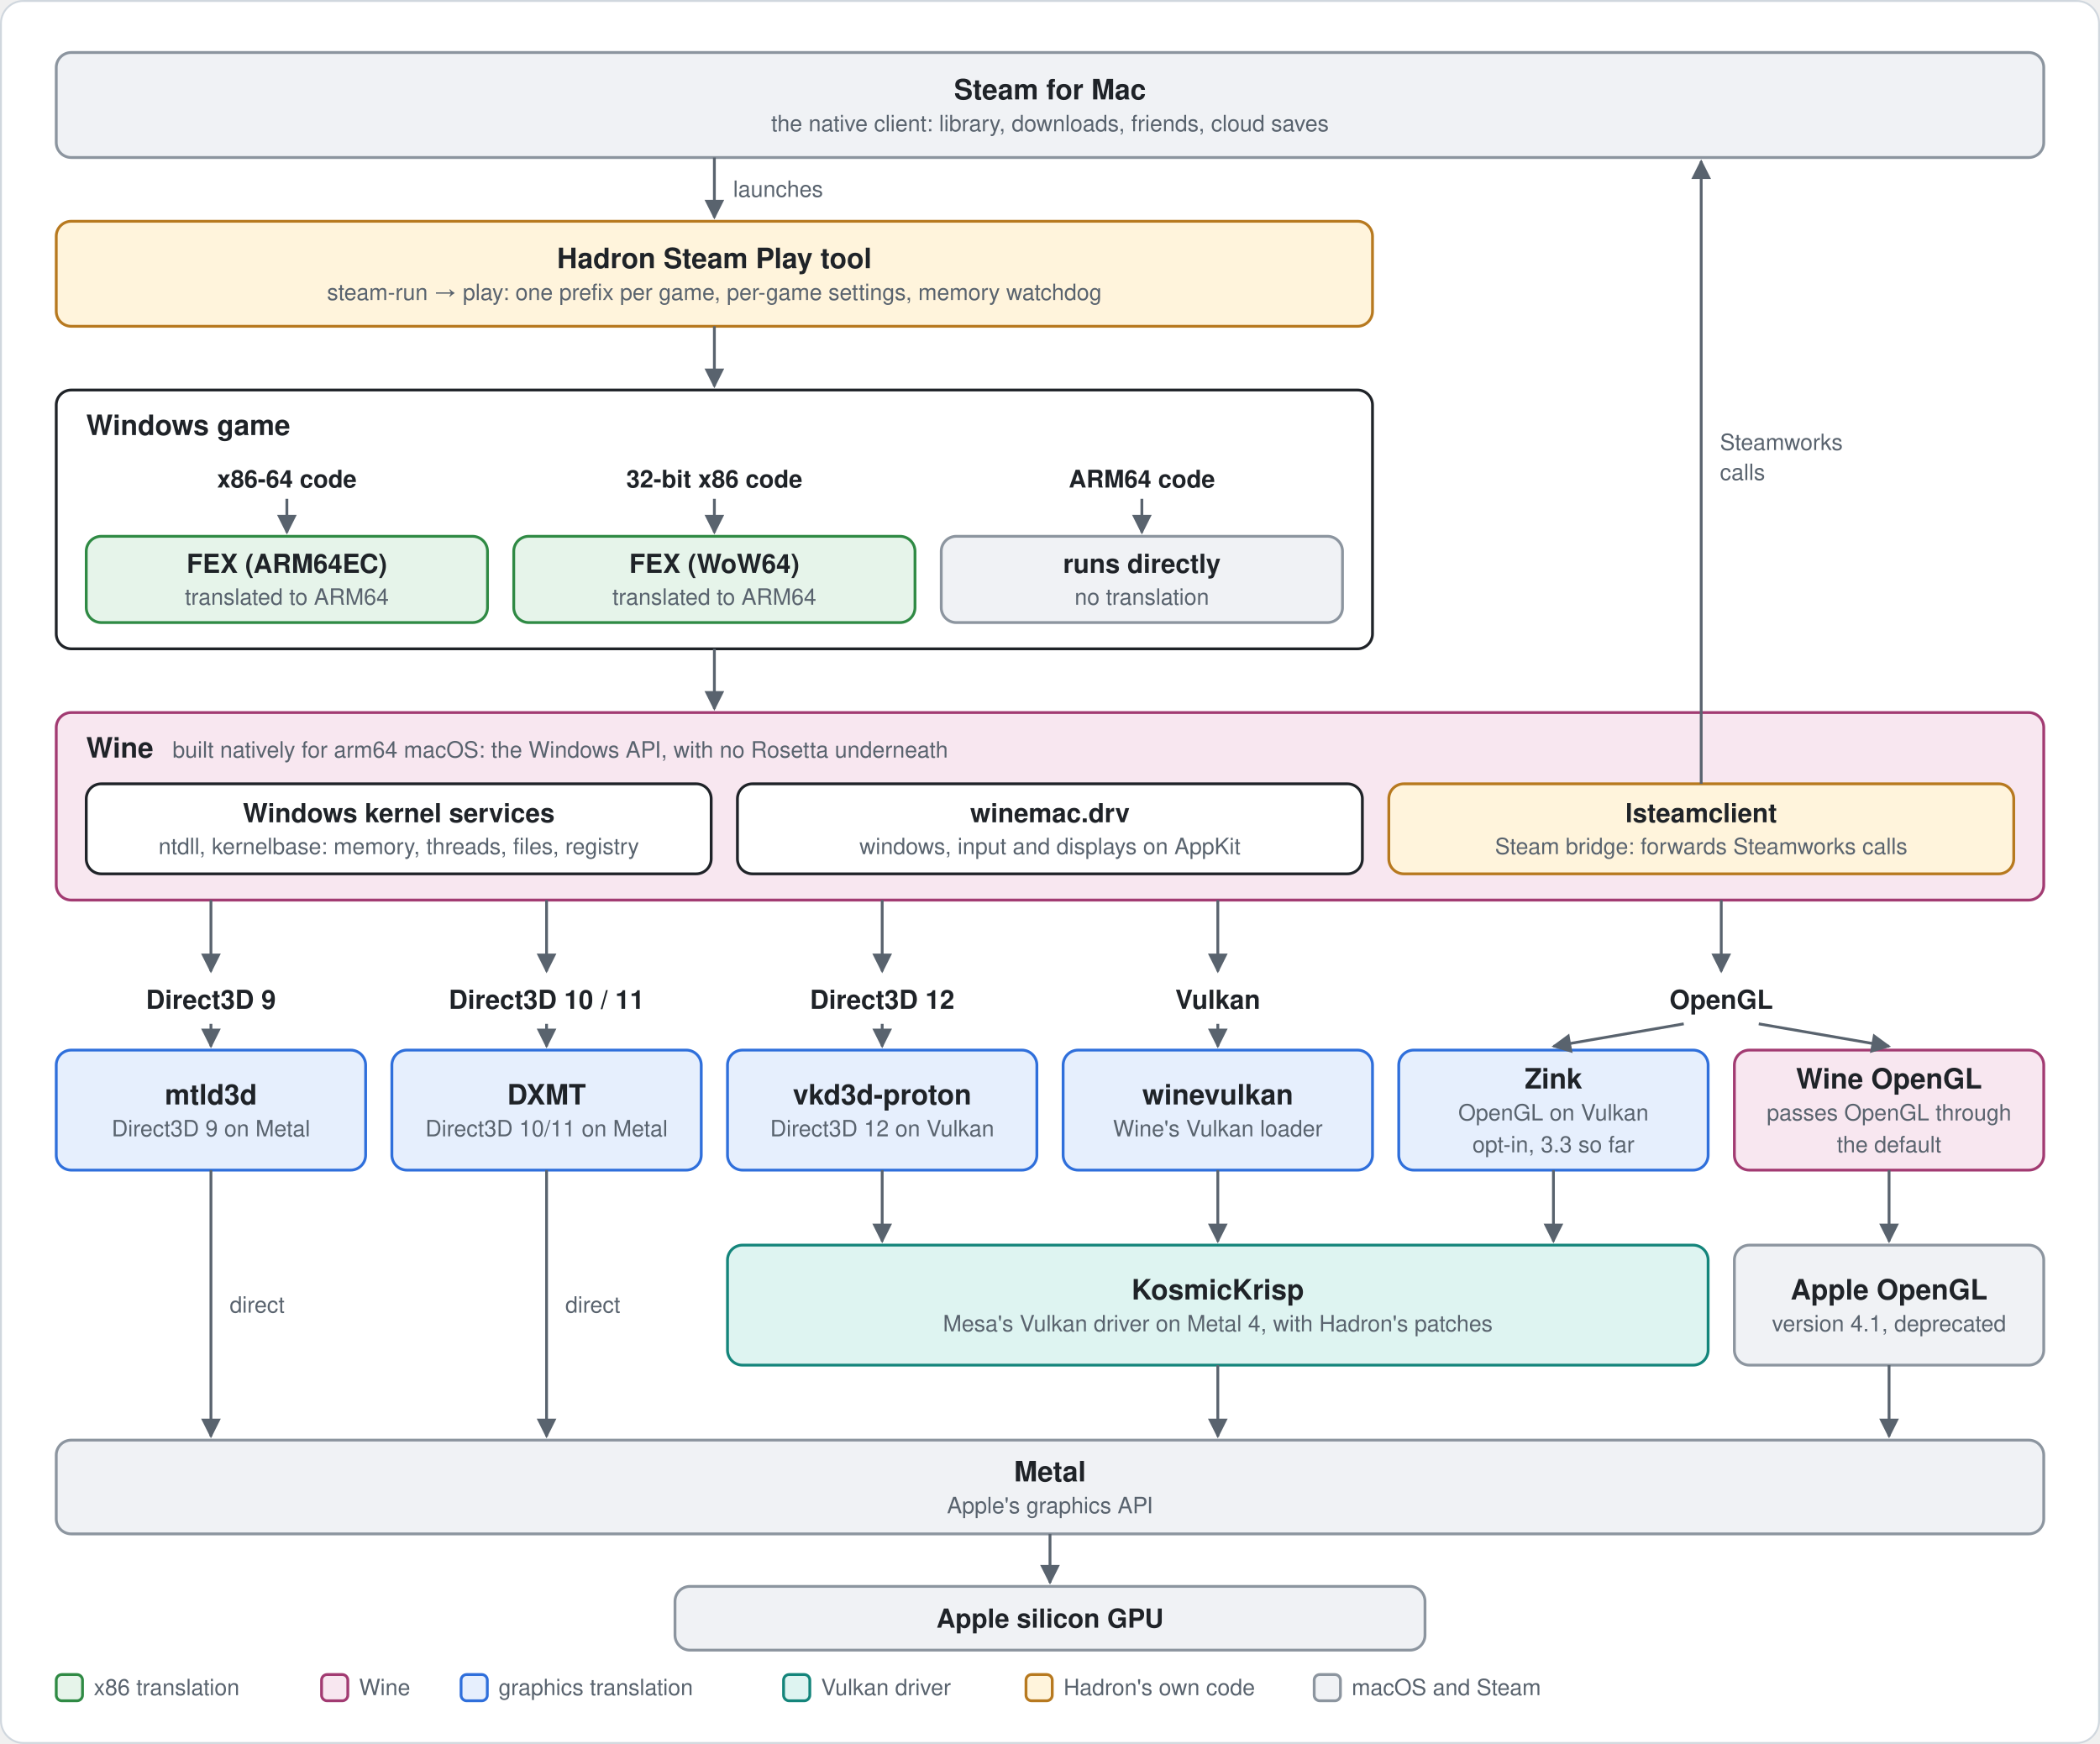
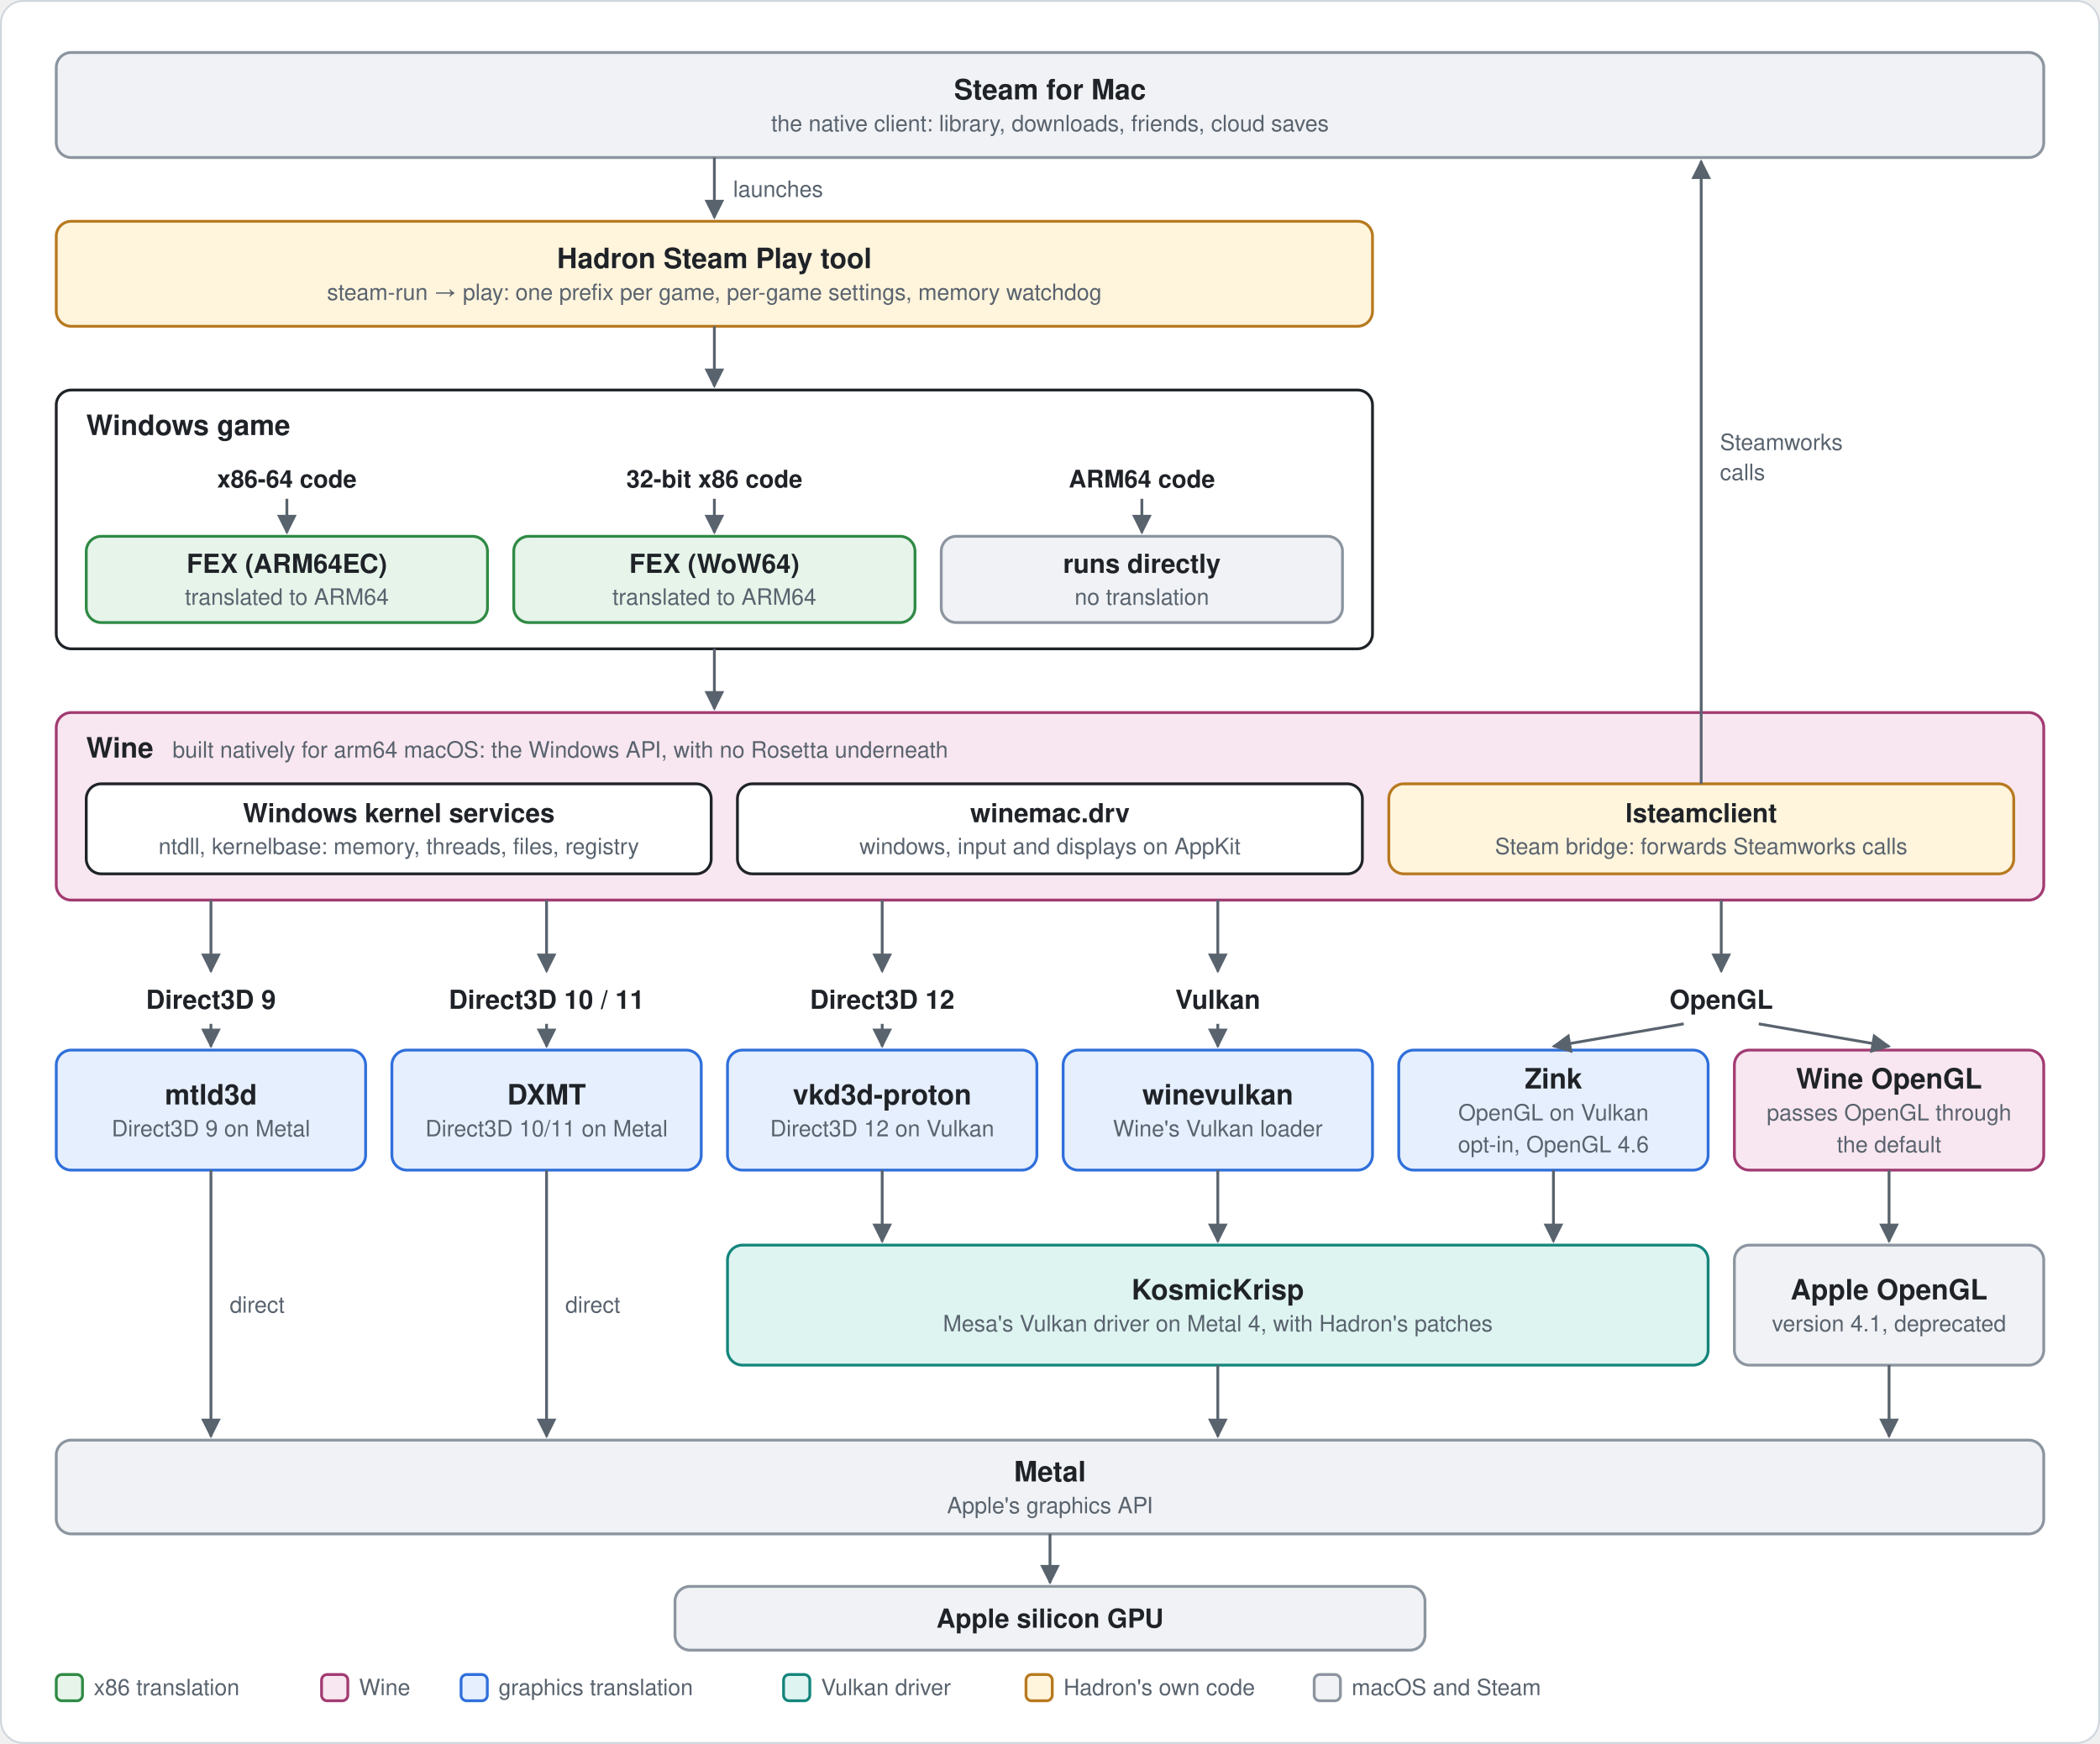
<svg xmlns="http://www.w3.org/2000/svg" viewBox="0 0 1120 930" width="1120" height="930" font-family="-apple-system, BlinkMacSystemFont, 'Segoe UI', Helvetica, Arial, sans-serif" role="img" aria-label="Hadron architecture">
  <defs>
    <marker id="a" viewBox="0 0 10 10" refX="9" refY="5" markerWidth="7" markerHeight="7" orient="auto-start-reverse">
      <path d="M0,0 L10,5 L0,10 z" fill="#59636e" />
    </marker>
  </defs>
  <rect x="0.5" y="0.5" width="1119" height="929" rx="12" fill="#ffffff" stroke="#d0d7de" />
  <rect x="30.0" y="28" width="1060.0" height="56" rx="8" fill="#f0f2f5" stroke="#8c959f" stroke-width="1.5" />
  <text x="560.0" y="53.0" font-size="15" font-weight="600" fill="#1f2328" text-anchor="middle">Steam for Mac</text>
  <text x="560.0" y="70.0" font-size="12" font-weight="400" fill="#59636e" text-anchor="middle">the native client: library, downloads, friends, cloud saves</text>
  <rect x="30.0" y="118" width="702.0" height="56" rx="8" fill="#fff4dc" stroke="#b7791f" stroke-width="1.5" />
  <text x="381.0" y="143.0" font-size="15" font-weight="600" fill="#1f2328" text-anchor="middle">Hadron Steam Play tool</text>
  <text x="381.0" y="160.0" font-size="12" font-weight="400" fill="#59636e" text-anchor="middle">steam-run → play: one prefix per game, per-game settings, memory watchdog</text>
  <line x1="381.0" y1="84" x2="381.0" y2="116" stroke="#59636e" stroke-width="1.5" marker-end="url(#a)" />
  <text x="391.0" y="105.0" font-size="12" font-weight="400" fill="#59636e" text-anchor="start">launches</text>
  <rect x="30.0" y="208" width="702.0" height="138" rx="8" fill="#ffffff" stroke="#1f2328" stroke-width="1.5" />
  <text x="46.0" y="232.0" font-size="15" font-weight="600" fill="#1f2328" text-anchor="start">Windows game</text>
  <line x1="381.0" y1="174" x2="381.0" y2="206" stroke="#59636e" stroke-width="1.5" marker-end="url(#a)" />
  <text x="153.0" y="260.0" font-size="13" font-weight="600" fill="#1f2328" text-anchor="middle">x86-64 code</text>
  <line x1="153.0" y1="266" x2="153.0" y2="284" stroke="#59636e" stroke-width="1.5" marker-end="url(#a)" />
  <rect x="46.0" y="286" width="214.0" height="46" rx="8" fill="#e6f4ea" stroke="#2f8a44" stroke-width="1.5" />
  <text x="153.0" y="305.5" font-size="14" font-weight="600" fill="#1f2328" text-anchor="middle">FEX (ARM64EC)</text>
  <text x="153.0" y="322.5" font-size="12" font-weight="400" fill="#59636e" text-anchor="middle">translated to ARM64</text>
  <text x="381.0" y="260.0" font-size="13" font-weight="600" fill="#1f2328" text-anchor="middle">32-bit x86 code</text>
  <line x1="381.0" y1="266" x2="381.0" y2="284" stroke="#59636e" stroke-width="1.5" marker-end="url(#a)" />
  <rect x="274.0" y="286" width="214.0" height="46" rx="8" fill="#e6f4ea" stroke="#2f8a44" stroke-width="1.5" />
  <text x="381.0" y="305.5" font-size="14" font-weight="600" fill="#1f2328" text-anchor="middle">FEX (WoW64)</text>
  <text x="381.0" y="322.5" font-size="12" font-weight="400" fill="#59636e" text-anchor="middle">translated to ARM64</text>
  <text x="609.0" y="260.0" font-size="13" font-weight="600" fill="#1f2328" text-anchor="middle">ARM64 code</text>
  <line x1="609.0" y1="266" x2="609.0" y2="284" stroke="#59636e" stroke-width="1.5" marker-end="url(#a)" />
  <rect x="502.0" y="286" width="214.0" height="46" rx="8" fill="#f0f2f5" stroke="#8c959f" stroke-width="1.5" />
  <text x="609.0" y="305.5" font-size="14" font-weight="600" fill="#1f2328" text-anchor="middle">runs directly</text>
  <text x="609.0" y="322.5" font-size="12" font-weight="400" fill="#59636e" text-anchor="middle">no translation</text>
  <rect x="30.0" y="380" width="1060.0" height="100" rx="8" fill="#f8e7f0" stroke="#a23b72" stroke-width="1.5" />
  <text x="46.0" y="404.0" font-size="15" font-weight="600" fill="#1f2328" text-anchor="start">Wine</text>
  <text x="92.0" y="404.0" font-size="12" font-weight="400" fill="#59636e" text-anchor="start">built natively for arm64 macOS: the Windows API, with no Rosetta underneath</text>
  <line x1="381.0" y1="346" x2="381.0" y2="378" stroke="#59636e" stroke-width="1.5" marker-end="url(#a)" />
  <rect x="46.0" y="418" width="333.3" height="48" rx="8" fill="#ffffff" stroke="#1f2328" stroke-width="1.5" />
  <text x="212.7" y="438.5" font-size="14" font-weight="600" fill="#1f2328" text-anchor="middle">Windows kernel services</text>
  <text x="212.7" y="455.5" font-size="12" font-weight="400" fill="#59636e" text-anchor="middle">ntdll, kernelbase: memory, threads, files, registry</text>
  <rect x="393.3" y="418" width="333.3" height="48" rx="8" fill="#ffffff" stroke="#1f2328" stroke-width="1.5" />
  <text x="560.0" y="438.5" font-size="14" font-weight="600" fill="#1f2328" text-anchor="middle">winemac.drv</text>
  <text x="560.0" y="455.5" font-size="12" font-weight="400" fill="#59636e" text-anchor="middle">windows, input and displays on AppKit</text>
  <rect x="740.7" y="418" width="333.3" height="48" rx="8" fill="#fff4dc" stroke="#b7791f" stroke-width="1.5" />
  <text x="907.3" y="438.5" font-size="14" font-weight="600" fill="#1f2328" text-anchor="middle">lsteamclient</text>
  <text x="907.3" y="455.5" font-size="12" font-weight="400" fill="#59636e" text-anchor="middle">Steam bridge: forwards Steamworks calls</text>
  <line x1="907.3" y1="418" x2="907.3" y2="86" stroke="#59636e" stroke-width="1.5" marker-end="url(#a)" />
  <text x="917.3" y="240.0" font-size="12" font-weight="400" fill="#59636e" text-anchor="start">Steamworks</text>
  <text x="917.3" y="256.0" font-size="12" font-weight="400" fill="#59636e" text-anchor="start">calls</text>
  <line x1="112.5" y1="480" x2="112.5" y2="518" stroke="#59636e" stroke-width="1.5" marker-end="url(#a)" />
  <text x="112.5" y="538.0" font-size="14" font-weight="600" fill="#1f2328" text-anchor="middle">Direct3D 9</text>
  <line x1="291.5" y1="480" x2="291.5" y2="518" stroke="#59636e" stroke-width="1.5" marker-end="url(#a)" />
  <text x="291.5" y="538.0" font-size="14" font-weight="600" fill="#1f2328" text-anchor="middle">Direct3D 10 / 11</text>
  <line x1="470.5" y1="480" x2="470.5" y2="518" stroke="#59636e" stroke-width="1.5" marker-end="url(#a)" />
  <text x="470.5" y="538.0" font-size="14" font-weight="600" fill="#1f2328" text-anchor="middle">Direct3D 12</text>
  <line x1="649.5" y1="480" x2="649.5" y2="518" stroke="#59636e" stroke-width="1.5" marker-end="url(#a)" />
  <text x="649.5" y="538.0" font-size="14" font-weight="600" fill="#1f2328" text-anchor="middle">Vulkan</text>
  <line x1="918.0" y1="480" x2="918.0" y2="518" stroke="#59636e" stroke-width="1.5" marker-end="url(#a)" />
  <text x="918.0" y="538.0" font-size="14" font-weight="600" fill="#1f2328" text-anchor="middle">OpenGL</text>
  <rect x="30.0" y="560" width="165.0" height="64" rx="8" fill="#e6effd" stroke="#2f6fdb" stroke-width="1.5" />
  <text x="112.5" y="589.0" font-size="15" font-weight="600" fill="#1f2328" text-anchor="middle">mtld3d</text>
  <text x="112.5" y="606.0" font-size="12" font-weight="400" fill="#59636e" text-anchor="middle">Direct3D 9 on Metal</text>
  <rect x="209.0" y="560" width="165.0" height="64" rx="8" fill="#e6effd" stroke="#2f6fdb" stroke-width="1.5" />
  <text x="291.5" y="589.0" font-size="15" font-weight="600" fill="#1f2328" text-anchor="middle">DXMT</text>
  <text x="291.5" y="606.0" font-size="12" font-weight="400" fill="#59636e" text-anchor="middle">Direct3D 10/11 on Metal</text>
  <rect x="388.0" y="560" width="165.0" height="64" rx="8" fill="#e6effd" stroke="#2f6fdb" stroke-width="1.5" />
  <text x="470.5" y="589.0" font-size="15" font-weight="600" fill="#1f2328" text-anchor="middle">vkd3d-proton</text>
  <text x="470.5" y="606.0" font-size="12" font-weight="400" fill="#59636e" text-anchor="middle">Direct3D 12 on Vulkan</text>
  <rect x="567.0" y="560" width="165.0" height="64" rx="8" fill="#e6effd" stroke="#2f6fdb" stroke-width="1.5" />
  <text x="649.5" y="589.0" font-size="15" font-weight="600" fill="#1f2328" text-anchor="middle">winevulkan</text>
  <text x="649.5" y="606.0" font-size="12" font-weight="400" fill="#59636e" text-anchor="middle">Wine's Vulkan loader</text>
  <rect x="746.0" y="560" width="165.0" height="64" rx="8" fill="#e6effd" stroke="#2f6fdb" stroke-width="1.5" />
  <text x="828.5" y="580.5" font-size="15" font-weight="600" fill="#1f2328" text-anchor="middle">Zink</text>
  <text x="828.5" y="597.5" font-size="12" font-weight="400" fill="#59636e" text-anchor="middle">OpenGL on Vulkan</text>
-   <text x="828.5" y="614.5" font-size="12" font-weight="400" fill="#59636e" text-anchor="middle">opt-in, 3.3 so far</text>
+   <text x="828.5" y="614.5" font-size="12" font-weight="400" fill="#59636e" text-anchor="middle">opt-in, OpenGL 4.6</text>
  <rect x="925.0" y="560" width="165.0" height="64" rx="8" fill="#f8e7f0" stroke="#a23b72" stroke-width="1.5" />
  <text x="1007.5" y="580.5" font-size="15" font-weight="600" fill="#1f2328" text-anchor="middle">Wine OpenGL</text>
  <text x="1007.5" y="597.5" font-size="12" font-weight="400" fill="#59636e" text-anchor="middle">passes OpenGL through</text>
  <text x="1007.5" y="614.5" font-size="12" font-weight="400" fill="#59636e" text-anchor="middle">the default</text>
  <line x1="112.5" y1="546" x2="112.5" y2="558" stroke="#59636e" stroke-width="1.5" marker-end="url(#a)" />
  <line x1="291.5" y1="546" x2="291.5" y2="558" stroke="#59636e" stroke-width="1.5" marker-end="url(#a)" />
  <line x1="470.5" y1="546" x2="470.5" y2="558" stroke="#59636e" stroke-width="1.5" marker-end="url(#a)" />
  <line x1="649.5" y1="546" x2="649.5" y2="558" stroke="#59636e" stroke-width="1.5" marker-end="url(#a)" />
  <path d="M898.0,546 L828.5,558" fill="none" stroke="#59636e" stroke-width="1.5" marker-end="url(#a)" />
  <path d="M938.0,546 L1007.5,558" fill="none" stroke="#59636e" stroke-width="1.5" marker-end="url(#a)" />
  <rect x="388.0" y="664" width="523.0" height="64" rx="8" fill="#def4f1" stroke="#14857b" stroke-width="1.5" />
  <text x="649.5" y="693.0" font-size="15" font-weight="600" fill="#1f2328" text-anchor="middle">KosmicKrisp</text>
  <text x="649.5" y="710.0" font-size="12" font-weight="400" fill="#59636e" text-anchor="middle">Mesa's Vulkan driver on Metal 4, with Hadron's patches</text>
  <rect x="925.0" y="664" width="165.0" height="64" rx="8" fill="#f0f2f5" stroke="#8c959f" stroke-width="1.5" />
  <text x="1007.5" y="693.0" font-size="15" font-weight="600" fill="#1f2328" text-anchor="middle">Apple OpenGL</text>
  <text x="1007.5" y="710.0" font-size="12" font-weight="400" fill="#59636e" text-anchor="middle">version 4.1, deprecated</text>
  <line x1="470.5" y1="624" x2="470.5" y2="662" stroke="#59636e" stroke-width="1.5" marker-end="url(#a)" />
  <line x1="649.5" y1="624" x2="649.5" y2="662" stroke="#59636e" stroke-width="1.5" marker-end="url(#a)" />
  <line x1="828.5" y1="624" x2="828.5" y2="662" stroke="#59636e" stroke-width="1.5" marker-end="url(#a)" />
  <line x1="1007.5" y1="624" x2="1007.5" y2="662" stroke="#59636e" stroke-width="1.5" marker-end="url(#a)" />
  <rect x="30.0" y="768" width="1060.0" height="50" rx="8" fill="#f0f2f5" stroke="#8c959f" stroke-width="1.5" />
  <text x="560.0" y="790.0" font-size="15" font-weight="600" fill="#1f2328" text-anchor="middle">Metal</text>
  <text x="560.0" y="807.0" font-size="12" font-weight="400" fill="#59636e" text-anchor="middle">Apple's graphics API</text>
  <line x1="112.5" y1="624" x2="112.5" y2="766" stroke="#59636e" stroke-width="1.5" marker-end="url(#a)" />
  <line x1="291.5" y1="624" x2="291.5" y2="766" stroke="#59636e" stroke-width="1.5" marker-end="url(#a)" />
  <line x1="649.5" y1="728" x2="649.5" y2="766" stroke="#59636e" stroke-width="1.5" marker-end="url(#a)" />
  <line x1="1007.5" y1="728" x2="1007.5" y2="766" stroke="#59636e" stroke-width="1.5" marker-end="url(#a)" />
  <text x="122.5" y="700.0" font-size="12" font-weight="400" fill="#59636e" text-anchor="start">direct</text>
  <text x="301.5" y="700.0" font-size="12" font-weight="400" fill="#59636e" text-anchor="start">direct</text>
  <line x1="560.0" y1="818" x2="560.0" y2="844" stroke="#59636e" stroke-width="1.5" marker-end="url(#a)" />
  <rect x="360.0" y="846" width="400.0" height="34" rx="8" fill="#f0f2f5" stroke="#8c959f" stroke-width="1.5" />
  <text x="560.0" y="868.0" font-size="14" font-weight="600" fill="#1f2328" text-anchor="middle">Apple silicon GPU</text>
  <rect x="30" y="893" width="14" height="14" rx="3" fill="#e6f4ea" stroke="#2f8a44" stroke-width="1.5" />
  <text x="50.0" y="904.0" font-size="12" font-weight="400" fill="#59636e" text-anchor="start">x86 translation</text>
  <rect x="171.5" y="893" width="14" height="14" rx="3" fill="#f8e7f0" stroke="#a23b72" stroke-width="1.5" />
  <text x="191.5" y="904.0" font-size="12" font-weight="400" fill="#59636e" text-anchor="start">Wine</text>
  <rect x="245.9" y="893" width="14" height="14" rx="3" fill="#e6effd" stroke="#2f6fdb" stroke-width="1.5" />
  <text x="265.9" y="904.0" font-size="12" font-weight="400" fill="#59636e" text-anchor="start">graphics translation</text>
  <rect x="417.9" y="893" width="14" height="14" rx="3" fill="#def4f1" stroke="#14857b" stroke-width="1.5" />
  <text x="437.9" y="904.0" font-size="12" font-weight="400" fill="#59636e" text-anchor="start">Vulkan driver</text>
  <rect x="547.2" y="893" width="14" height="14" rx="3" fill="#fff4dc" stroke="#b7791f" stroke-width="1.5" />
  <text x="567.2" y="904.0" font-size="12" font-weight="400" fill="#59636e" text-anchor="start">Hadron's own code</text>
  <rect x="700.9" y="893" width="14" height="14" rx="3" fill="#f0f2f5" stroke="#8c959f" stroke-width="1.5" />
  <text x="720.9" y="904.0" font-size="12" font-weight="400" fill="#59636e" text-anchor="start">macOS and Steam</text>
</svg>
